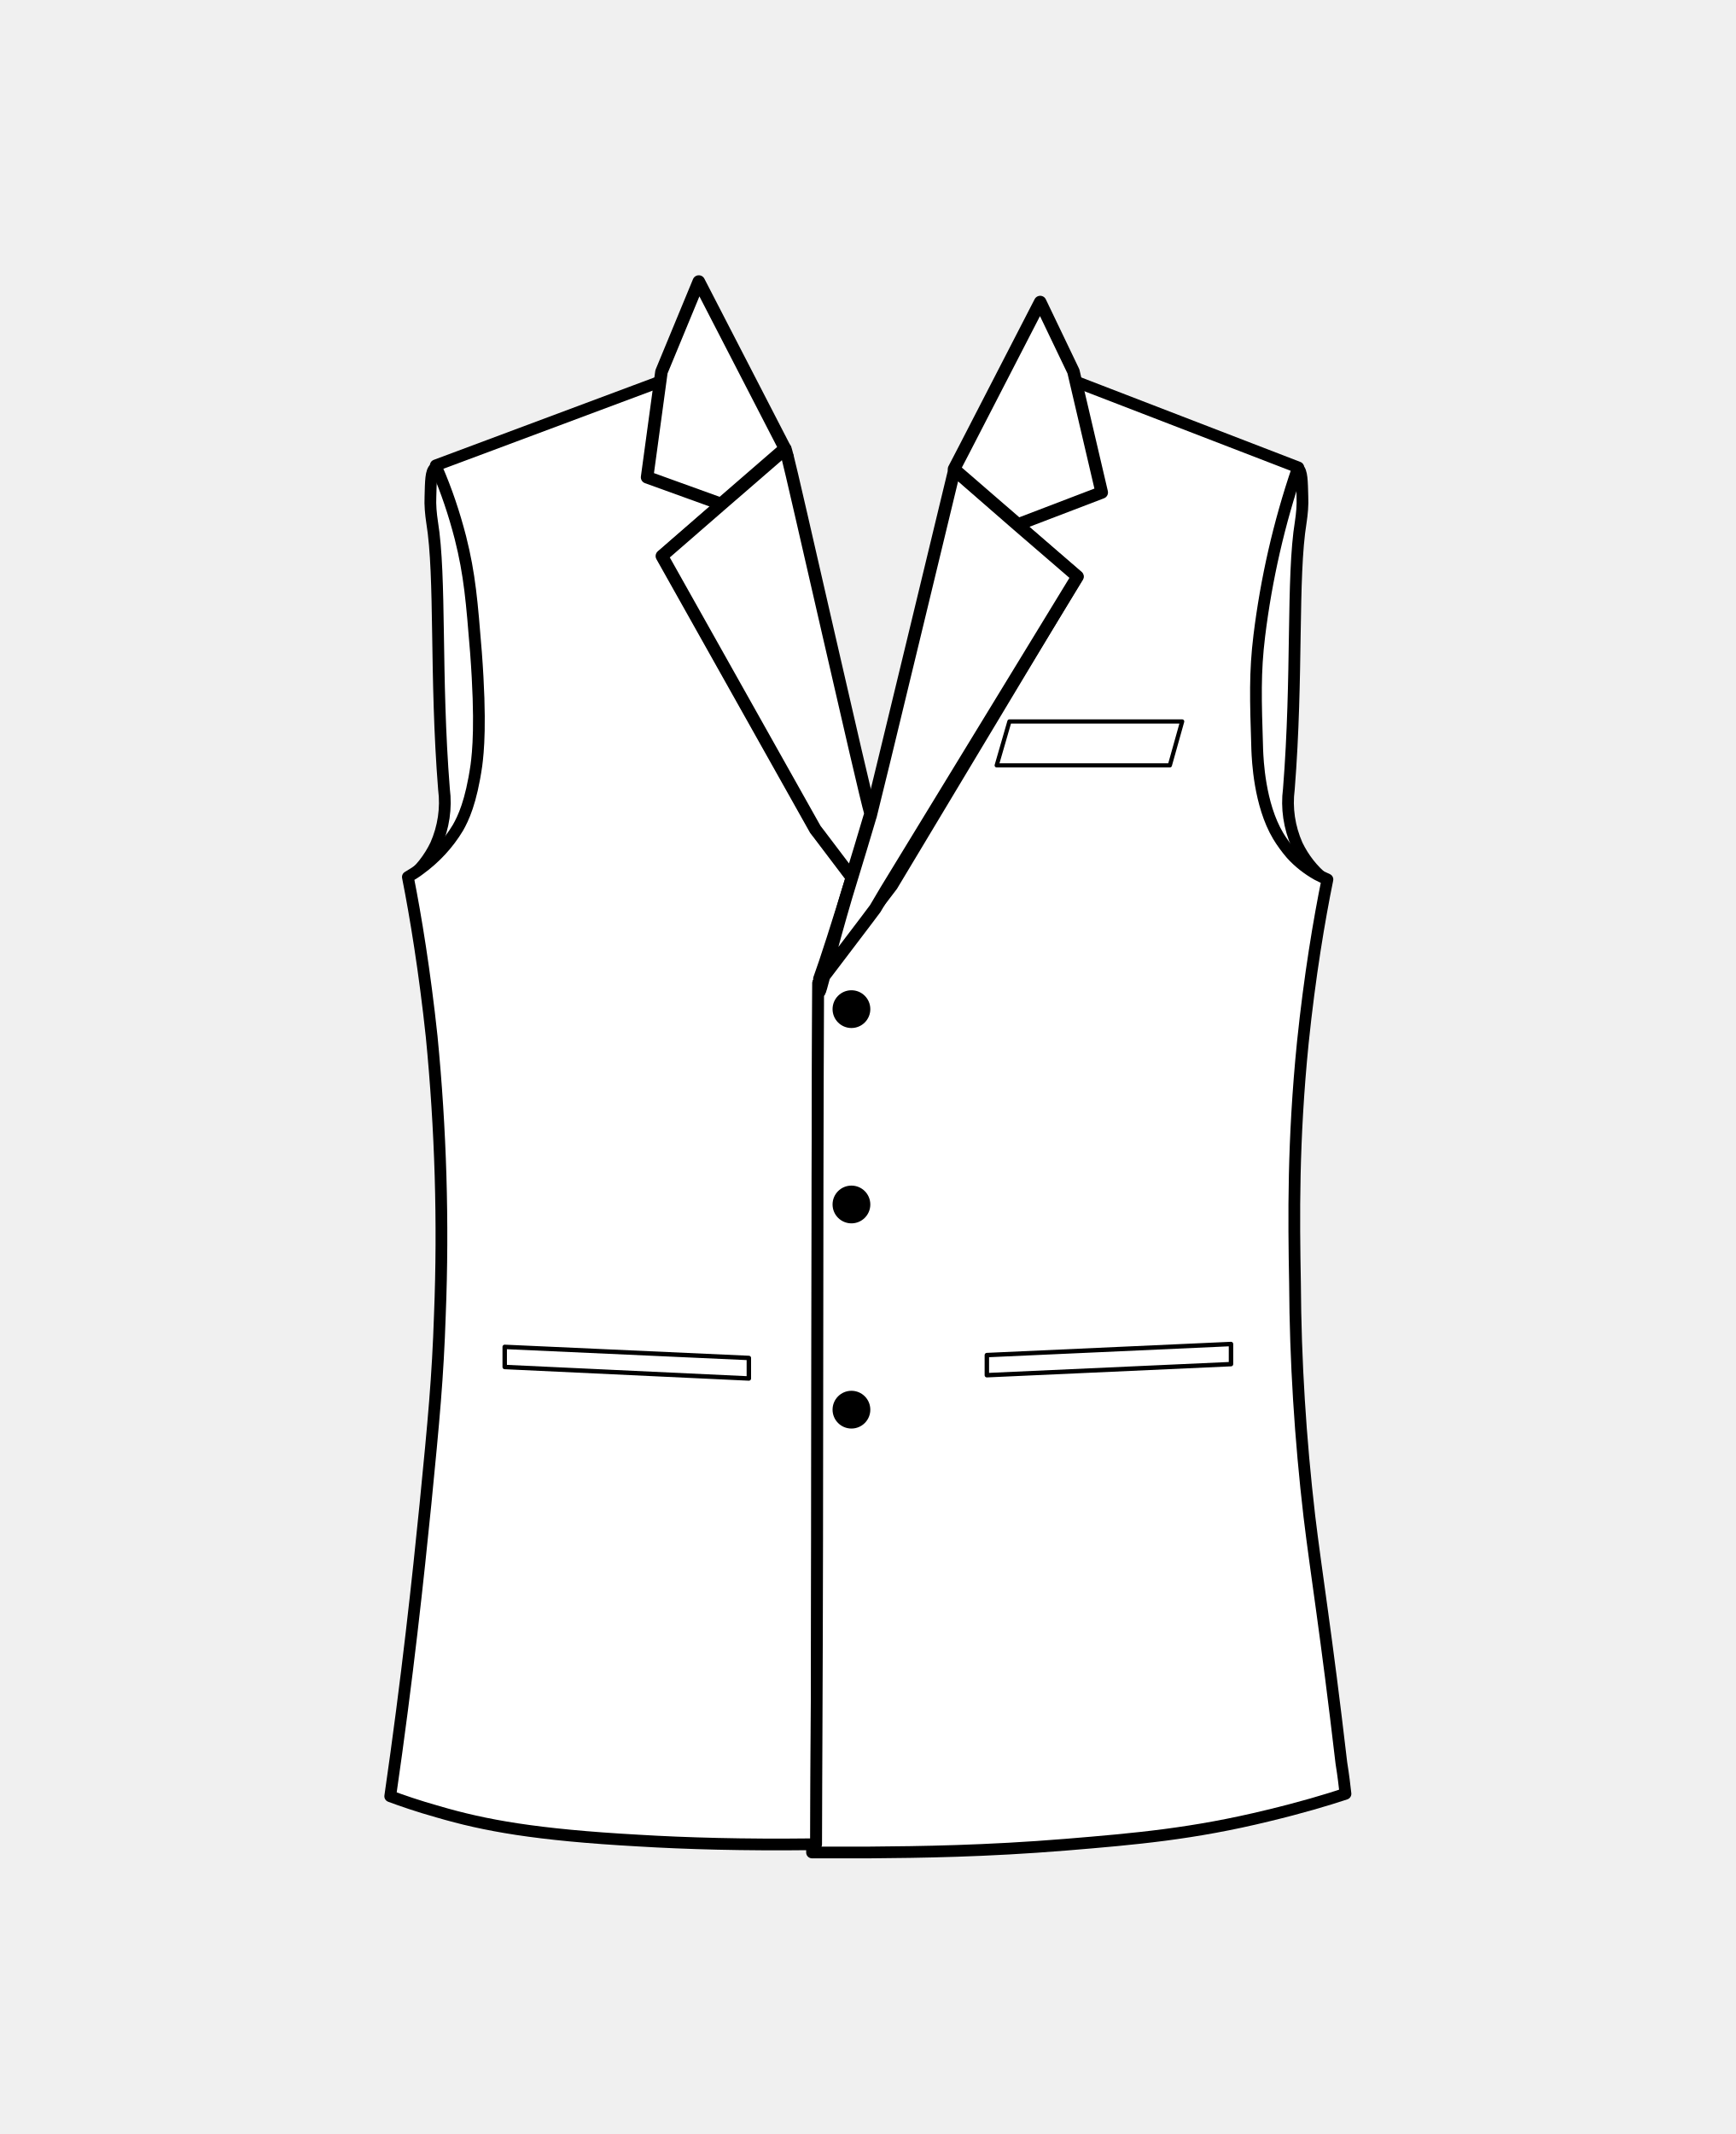
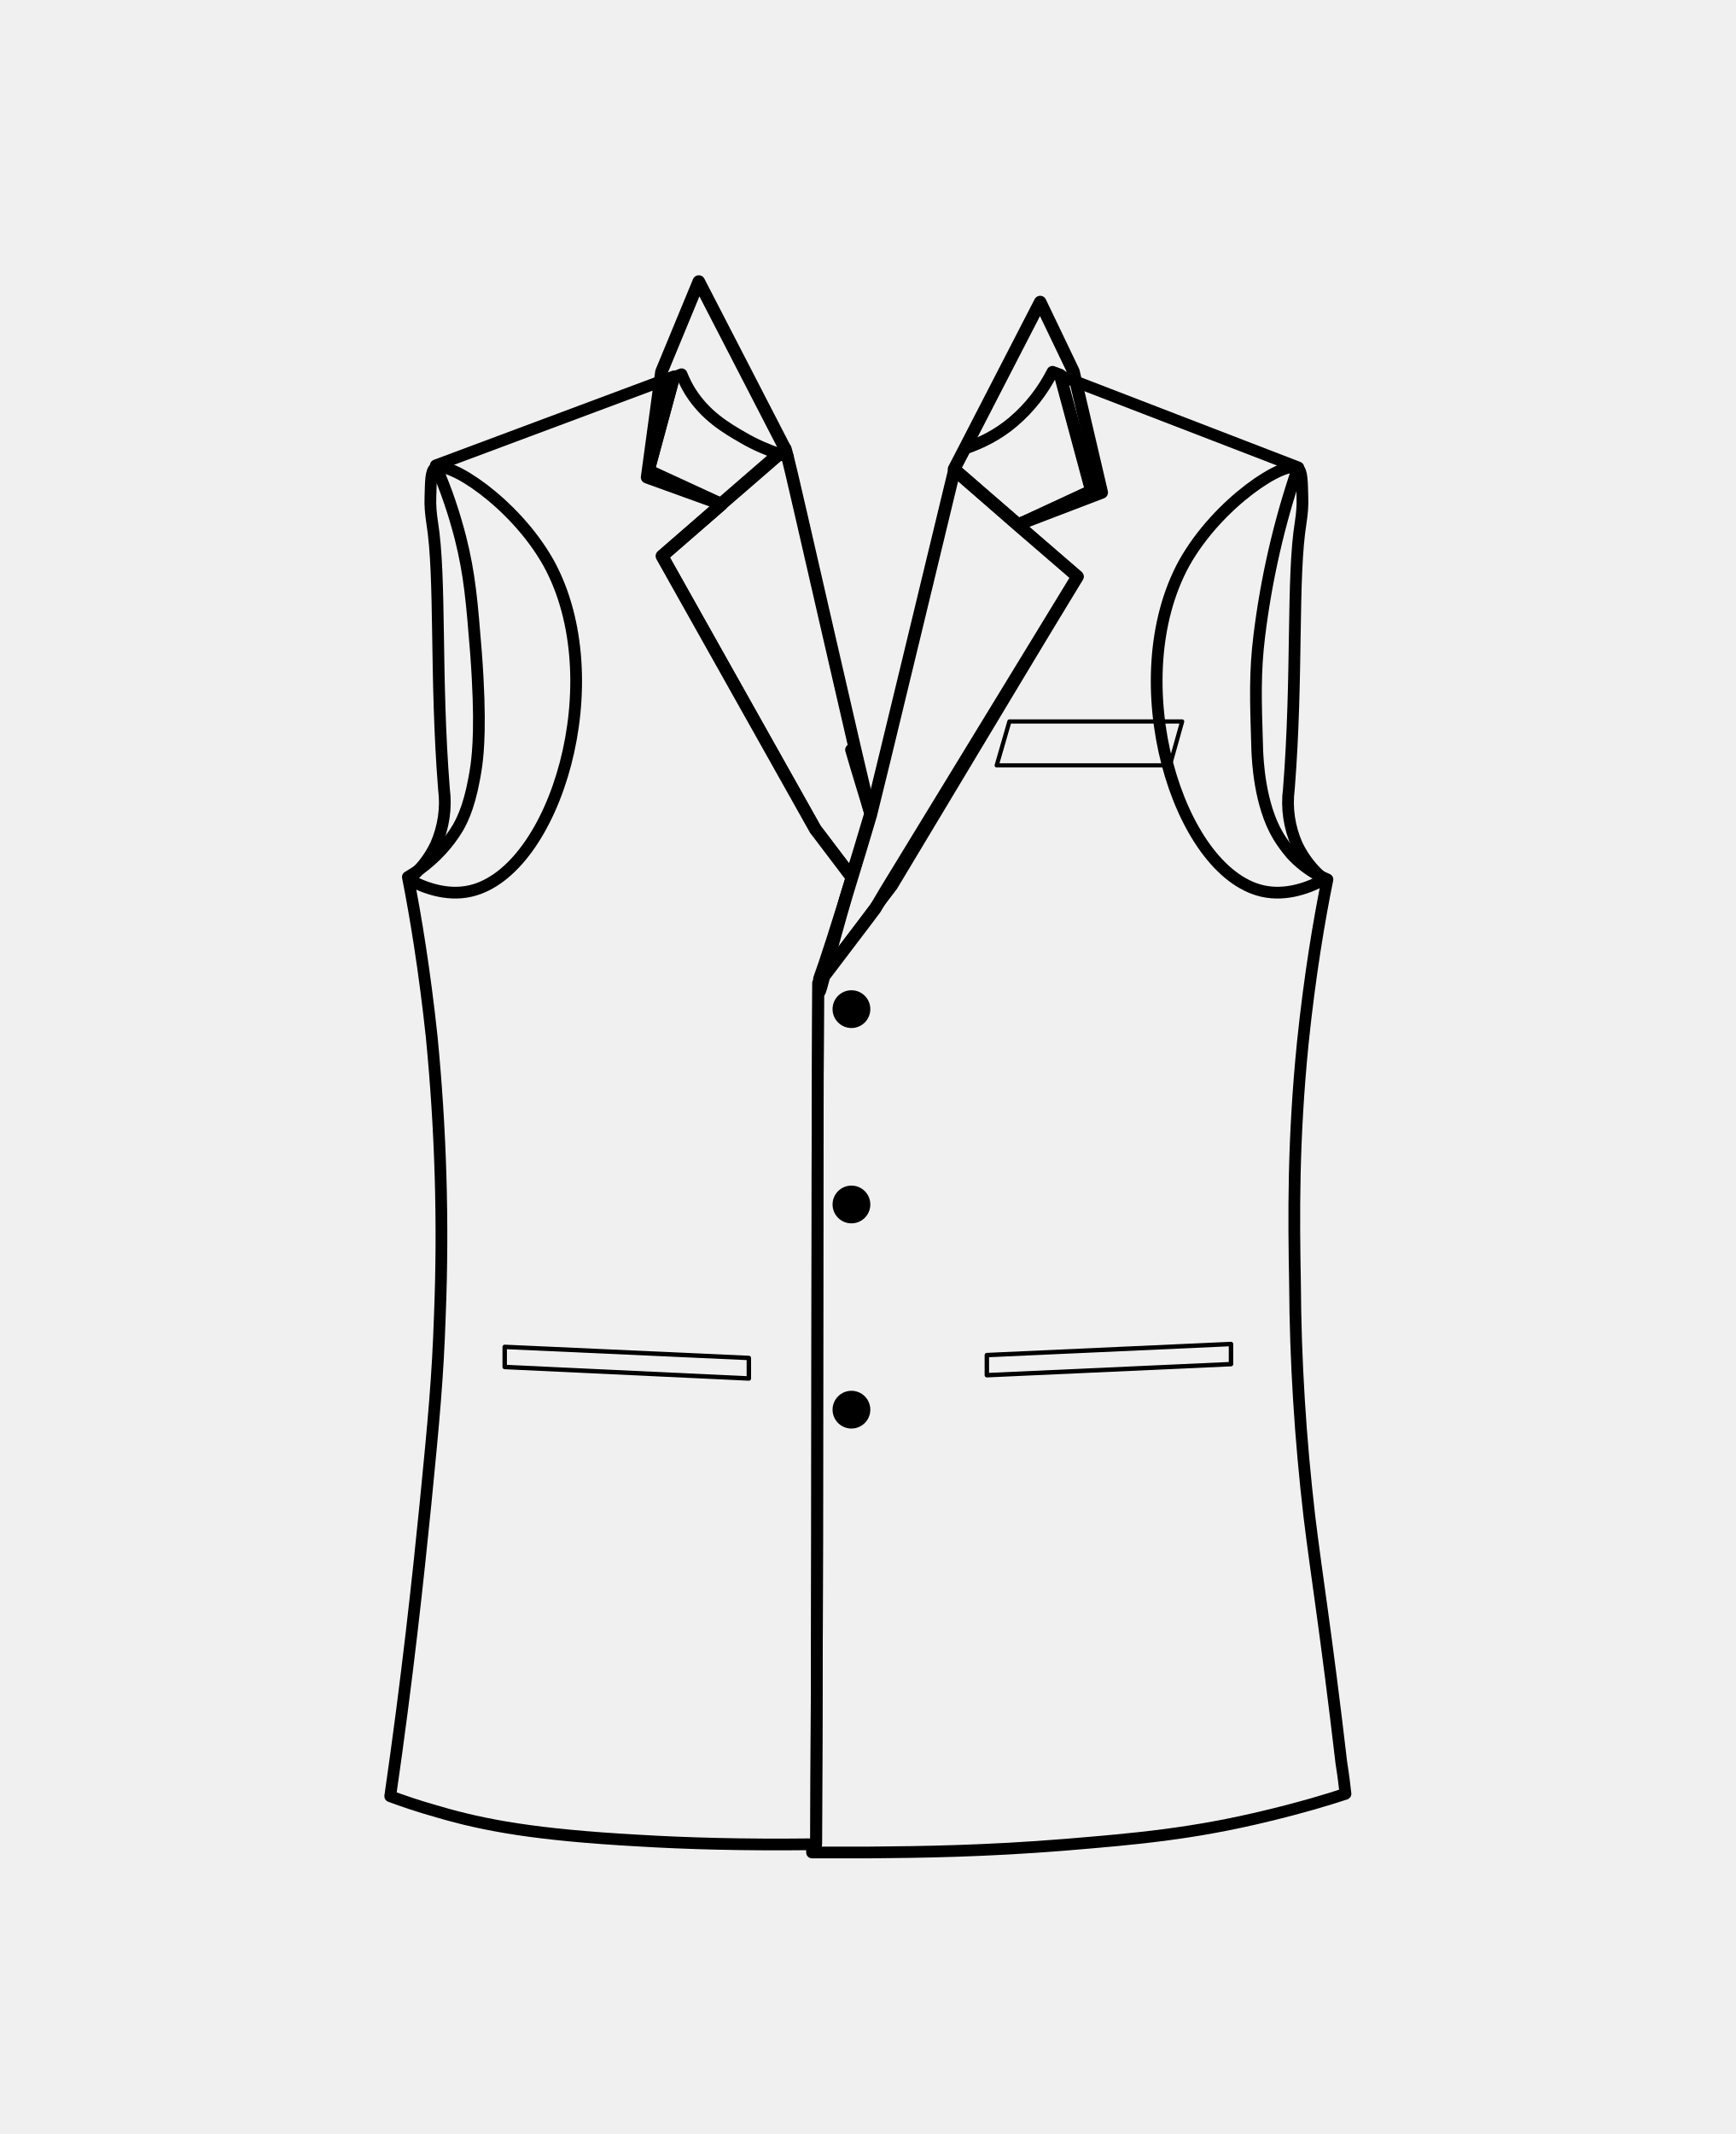
<svg xmlns="http://www.w3.org/2000/svg" version="1.1" id="Layer_1" x="0px" y="0px" viewBox="0 0 423 520" style="enable-background:new 0 0 423 520;" xml:space="preserve">
  <style type="text/css">
- 	.st0{fill:#FFFFFF;stroke:#000000;stroke-width:2.86;stroke-linecap:round;stroke-linejoin:round;}
- 	.st1{fill:#FFFFFF;stroke:#000000;stroke-width:3.048;stroke-linecap:round;stroke-linejoin:round;}
- 	.st2{fill:#FFFFFF;stroke:#000000;stroke-width:1.083;stroke-linejoin:round;stroke-miterlimit:10;}
- 	.st3{fill:#FFFFFF;stroke:#000000;stroke-width:1.022;stroke-linejoin:round;stroke-miterlimit:10;}
+ 	.st0{fill:none;stroke:#000000;stroke-width:2.86;stroke-linecap:round;stroke-linejoin:round;}
+ 	.st1{fill:none;stroke:#000000;stroke-width:3.048;stroke-linecap:round;stroke-linejoin:round;}
+ 	.st2{fill:none;stroke:#000000;stroke-width:1.083;stroke-linejoin:round;stroke-miterlimit:10;}
+ 	.st3{fill:none;stroke:#000000;stroke-width:1.022;stroke-linejoin:round;stroke-miterlimit:10;}
</style>
  <path class="st0" d="M106,114.1c-1,0.7-1,3.2-1.1,6.9c-0.1,2.1,0.1,4.2,0.4,6.2c2.2,13.5,0.7,37.5,2.9,65.1c0.6,4.6-0.1,9.3-2,13.6  c-1.6,3.3-3.8,6.1-6.6,8.4c3.3,1.8,9.1,4.2,15.1,2.8c20.6-4.8,34.7-51.3,19-79.9C125.4,122.4,109,111.9,106,114.1z" />
  <path class="st0" d="M316.3,114.1c1,0.7,1,3.2,1.1,6.9c0.1,2.1-0.1,4.2-0.4,6.2c-2.2,13.5-0.7,37.5-2.9,65.1  c-0.6,4.6,0.1,9.3,2,13.6c1.6,3.3,3.8,6.1,6.6,8.4c-3.3,1.8-9.1,4.2-15.1,2.8c-20.6-4.8-34.7-51.3-19-79.9  C296.9,122.4,313.3,111.9,316.3,114.1z" />
  <path class="st0" d="M199.4,239.5c-0.4,66.6-0.1,116.6-0.4,183.2c0,1.9-0.1,20.3-0.1,26.7c-0.3,0-0.7,0-1,0  c-16.6,0.2-30.8-0.2-42.3-0.9c-25.2-1.4-37.5-3.7-48.8-7c-5-1.4-9-2.8-11.7-3.8c4.2-29,6.8-53.3,8.6-71.3c2-20.3,3-30.8,3.5-46  c0.9-22.6,0.2-45.3-2-67.8c-1.7-15.9-3.9-29.3-5.8-38.9c1-0.6,2-1.2,2.9-1.9l0,0c3.7-2.7,6.9-6.1,9.3-10.1c1.3-2.3,3.2-6.2,4.5-15.2  c0.4-3.1,1.2-10.2-0.1-27.5c-1-12.3-1.5-18.9-3.8-28c-1.5-5.8-3.4-11.5-5.8-17c-0.1-0.2-0.1-0.4-0.2-0.6l58.1-21.7l-6.2,22.9  l17.8,8.2l-14.5,12.6l37.4,66.6l1,1.3l0,0l7.8,10.3c-3.5,11.5-6.5,20.8-8,24.9" />
  <path class="st0" d="M207.4,182.7c1.5,5.2,3.1,10.3,4.6,15.3l0,0v1.2c-1.5,5.1-3,10-4.4,14.6l-7.8-10.3l0,0l-1-1.3l-37.4-66.6  l14.5-12.6l-17.8-8.2l6.2-22.9l1.8-0.7c0.6,1.5,1.3,2.9,2.1,4.2c3.7,5.9,8.8,8.9,12.8,11.2c2.9,1.7,5.9,3,9.1,4.1  c0.3,0.1,0.6,0.2,0.9,0.3c0.4,0.1,0.7,0.2,1,0.3" />
  <path class="st0" d="M327.9,437.1c-4.5,1.5-10.9,3.4-18.8,5.3c-18.4,4.5-32.4,5.7-49.3,7.1c-19.6,1.6-35.4,1.8-48,1.9h-13.9v-2  c0.3,0,0.7,0,1,0c0-6.4,0.1-24.8,0.1-26.7c0.3-66.6,0.1-116.6,0.4-183.2l1.3-1.7l10.4-13.7l2.1-2.8l4.2-5.5l45.2-75.3l-14.5-12.6  l17.8-8.2l-7.6-28.2l58.1,22.4c0,0.2-0.1,0.3-0.2,0.4c-4.5,13.2-7.6,26.8-9.3,40.6c-1.1,9-0.9,15.3-0.5,27.9  c0.1,2.2,0.5,13.2,5.1,20.9c0.9,1.5,2,3,3.2,4.4c1.8,2,4,3.7,6.3,5l0,0l0,0l0,0c0.8,0.4,1.6,0.8,2.5,1.2c-2,9.8-4.3,23.4-6,39.8  c-2.4,24-2.2,42.4-1.9,58.6c0.1,19,1.3,37.9,3.5,56.8c1.7,14.1,4.1,28.4,7.8,60.1C327.4,432.7,327.7,435.3,327.9,437.1z" />
  <path class="st0" d="M248.1,127.8l-15.5-13.5l2.6-5c4-1.4,7.9-3.3,11.7-6.5c4-3.4,7.2-7.5,9.6-12.2l1.9,0.7l7.6,28.2L248.1,127.8z" />
  <g>
    <path class="st1" d="M262.6,140.5L215.9,217l-2.6,4.4l-2.1,2.8l-10.4,13.7l-1,3.6c0.2-0.3,4.2-16.1,7.8-27.6   c1.4-4.6,2.9-9.5,4.4-14.6c0.1-0.2,0.1-0.4,0.2-0.6c0.2-0.5,20.4-84.2,20.4-84.2l15.5,13.5L262.6,140.5z" />
    <polygon class="st1" points="268.5,120 248.1,127.8 232.5,114.3 235.1,109.3 253.5,73.6 261.6,90.5  " />
  </g>
  <g>
    <path class="st1" d="M212.1,198.5c-0.1,0.2-0.1,0.4-0.2,0.6c-1.5,5.1-3,10-4.4,14.6l-7.8-10.3l0,0l-1-1.3l-37.4-66.6l14.5-12.6   l14.2-12.3l1.4-1.2c0,0,0.2,0.6,0.5,1.8c1.1,3.9,18.7,81.9,20.2,86.8l0,0C212,198.1,212.1,198.3,212.1,198.5z" />
    <polygon class="st1" points="191.3,109.3 189.9,110.5 175.7,122.8 157.7,116.3 161.2,90.6 170.3,68.6  " />
  </g>
  <circle cx="207.5" cy="245.9" r="4.6" />
  <circle cx="207.5" cy="293.5" r="4.6" />
  <circle cx="207.5" cy="343.5" r="4.6" />
  <g>
    <polygon class="st2" points="240.5,330.2 300,327.5 300,332.4 240.5,335.1  " />
    <polygon class="st2" points="182.5,330.9 123,328.2 123,333.1 182.5,335.9  " />
    <polygon class="st3" points="285.1,186.5 242.9,186.5 246,175.8 288.1,175.8  " />
  </g>
  <g id="Layer_2_00000066487976544447061450000000411486935277099447_">
</g>
</svg>
